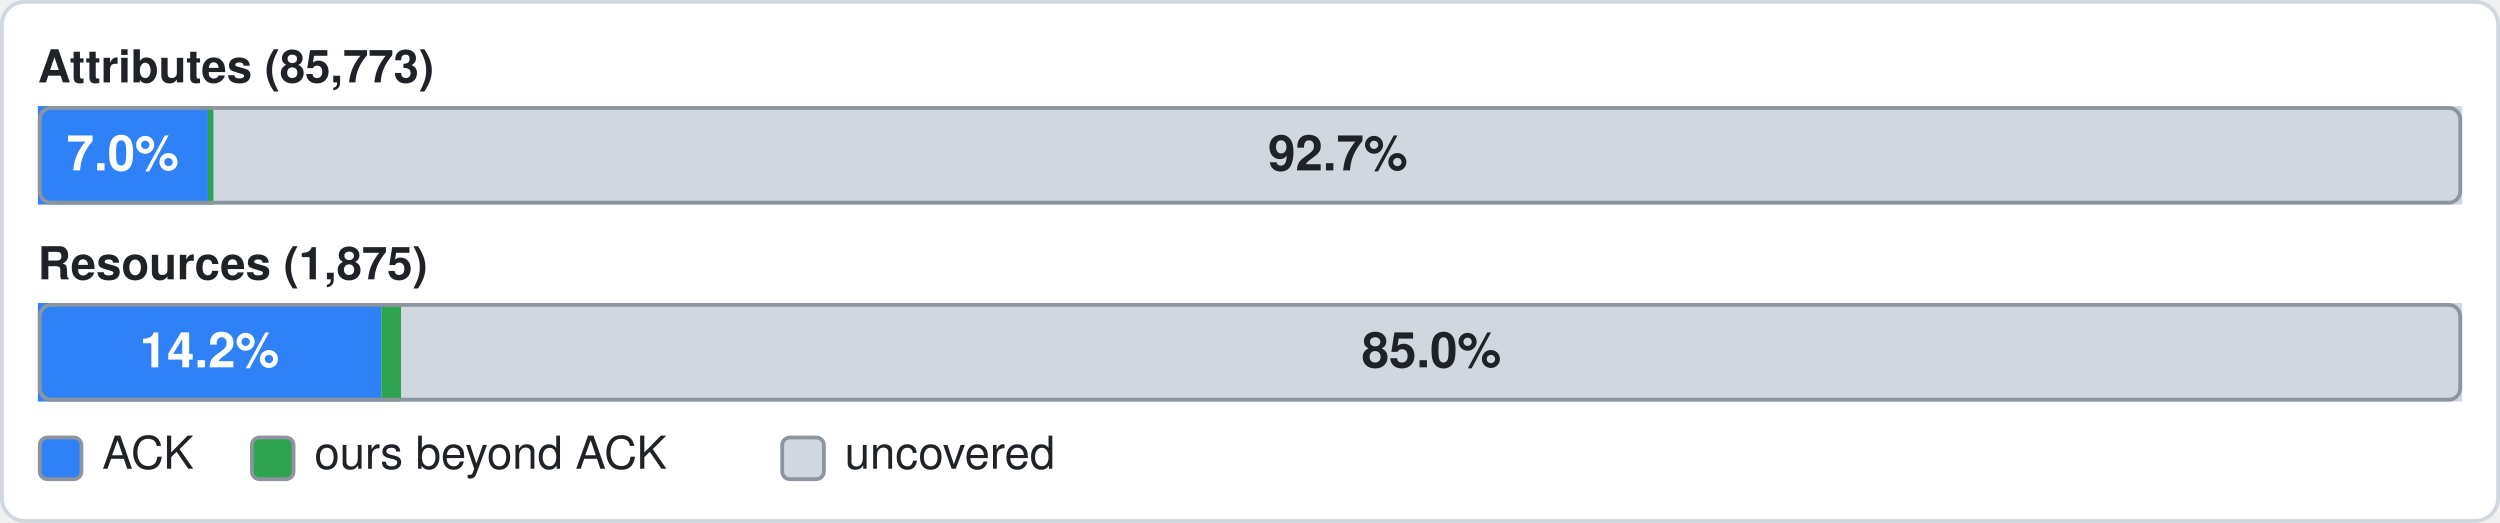
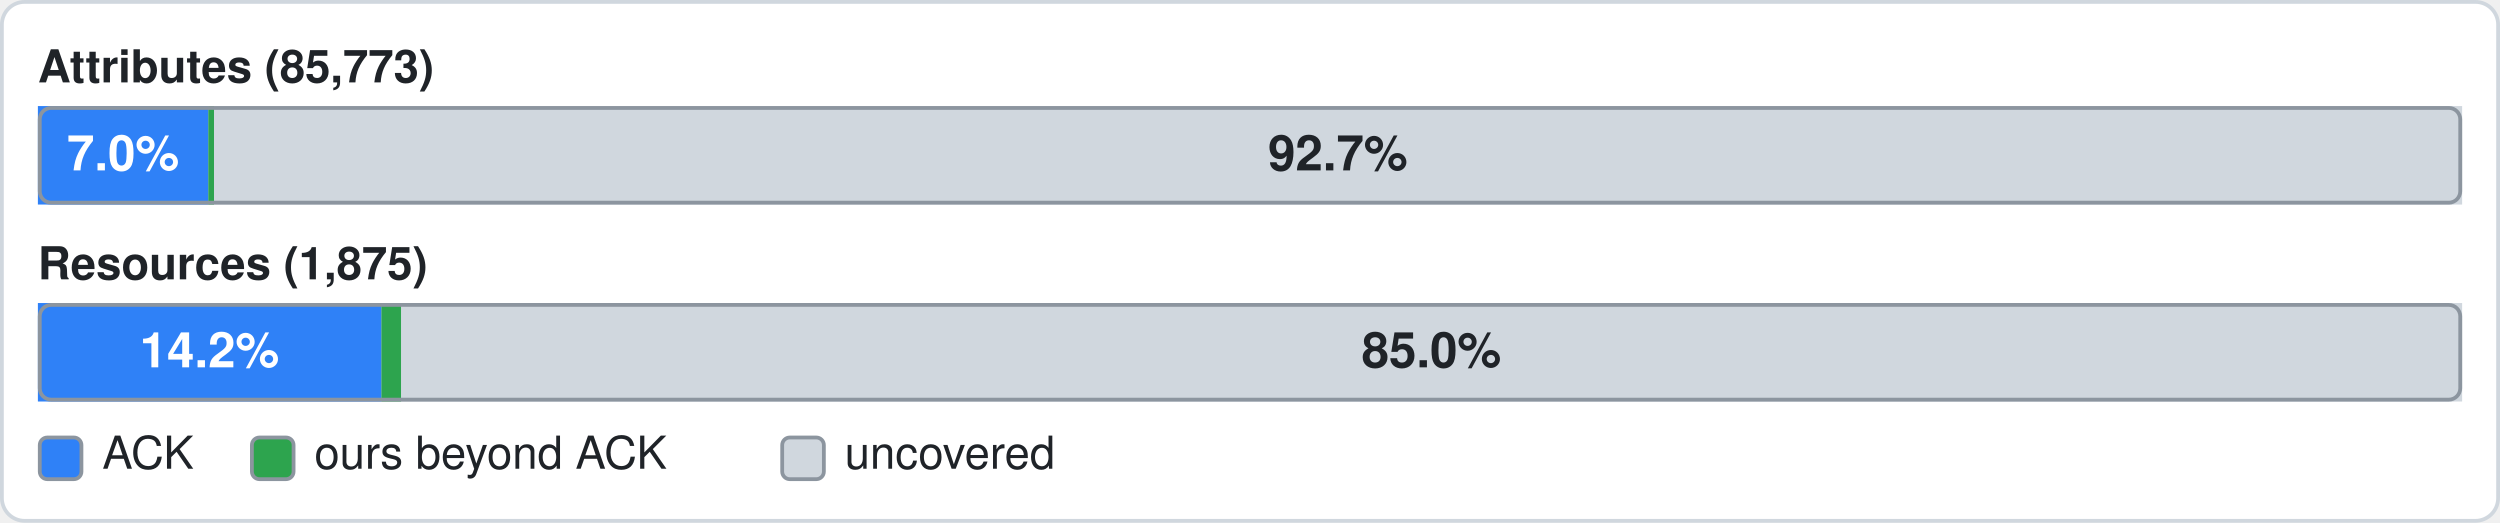
<svg xmlns="http://www.w3.org/2000/svg" width="660" height="138" viewBox="0 0 660 138" role="img" aria-label="All services: official 7.0%, ours beyond official 0.2%, uncovered 92.7% of 85773 attributes; resources: official 14.2%, ours beyond official 0.8%, uncovered 85.0% of 1875">
  <rect x="0.5" y="0.5" width="659" height="137" rx="6" fill="#ffffff" stroke="#d0d7de" />
  <text x="10" y="19" font-family="-apple-system,BlinkMacSystemFont,'Segoe UI',Helvetica,Arial,sans-serif" font-size="12" font-weight="600" fill="#1f2328" dominant-baseline="central">Attributes (85,773)</text>
  <rect x="10" y="28" width="640" height="26" rx="3" fill="#d0d7de" />
-   <rect x="10" y="28" width="44.9" height="26" fill="#2f81f7" />
-   <text x="32.4" y="42" font-family="-apple-system,BlinkMacSystemFont,'Segoe UI',Helvetica,Arial,sans-serif" font-size="13" font-weight="600" fill="#ffffff" text-anchor="middle" dominant-baseline="central">7.0%</text>
-   <rect x="54.9" y="28" width="1.5" height="26" fill="#2da44e" />
-   <rect x="56.4" y="28" width="593.6" height="26" fill="#d0d7de" />
+   <rect x="10" y="28" width="45" height="26" fill="#2f81f7" />
+   <text x="32.5" y="42" font-family="-apple-system,BlinkMacSystemFont,'Segoe UI',Helvetica,Arial,sans-serif" font-size="13" font-weight="600" fill="#ffffff" text-anchor="middle" dominant-baseline="central">7.0%</text>
+   <rect x="55" y="28" width="1.5" height="26" fill="#2da44e" />
+   <rect x="56.5" y="28" width="593.5" height="26" fill="#d0d7de" />
  <text x="353.2" y="42" font-family="-apple-system,BlinkMacSystemFont,'Segoe UI',Helvetica,Arial,sans-serif" font-size="13" font-weight="600" fill="#1f2328" text-anchor="middle" dominant-baseline="central">92.7%</text>
  <rect x="10.5" y="28.5" width="639" height="25" rx="3" fill="none" stroke="#8c959f" />
  <text x="10" y="71" font-family="-apple-system,BlinkMacSystemFont,'Segoe UI',Helvetica,Arial,sans-serif" font-size="12" font-weight="600" fill="#1f2328" dominant-baseline="central">Resources (1,875)</text>
  <rect x="10" y="80" width="640" height="26" rx="3" fill="#d0d7de" />
  <rect x="10" y="80" width="90.7" height="26" fill="#2f81f7" />
  <text x="55.3" y="94" font-family="-apple-system,BlinkMacSystemFont,'Segoe UI',Helvetica,Arial,sans-serif" font-size="13" font-weight="600" fill="#ffffff" text-anchor="middle" dominant-baseline="central">14.2%</text>
  <rect x="100.7" y="80" width="5.2" height="26" fill="#2da44e" />
  <rect x="105.9" y="80" width="544.1" height="26" fill="#d0d7de" />
  <text x="377.9" y="94" font-family="-apple-system,BlinkMacSystemFont,'Segoe UI',Helvetica,Arial,sans-serif" font-size="13" font-weight="600" fill="#1f2328" text-anchor="middle" dominant-baseline="central">85.0%</text>
  <rect x="10.5" y="80.5" width="639" height="25" rx="3" fill="none" stroke="#8c959f" />
  <rect x="10.5" y="115.5" width="11" height="11" rx="2" fill="#2f81f7" stroke="#8c959f" />
  <text x="27" y="121" font-family="-apple-system,BlinkMacSystemFont,'Segoe UI',Helvetica,Arial,sans-serif" font-size="12" fill="#1f2328" dominant-baseline="central">ACK</text>
  <rect x="66.5" y="115.5" width="11" height="11" rx="2" fill="#2da44e" stroke="#8c959f" />
  <text x="83" y="121" font-family="-apple-system,BlinkMacSystemFont,'Segoe UI',Helvetica,Arial,sans-serif" font-size="12" fill="#1f2328" dominant-baseline="central">ours beyond ACK</text>
  <rect x="206.5" y="115.5" width="11" height="11" rx="2" fill="#d0d7de" stroke="#8c959f" />
  <text x="223" y="121" font-family="-apple-system,BlinkMacSystemFont,'Segoe UI',Helvetica,Arial,sans-serif" font-size="12" fill="#1f2328" dominant-baseline="central">uncovered</text>
</svg>
